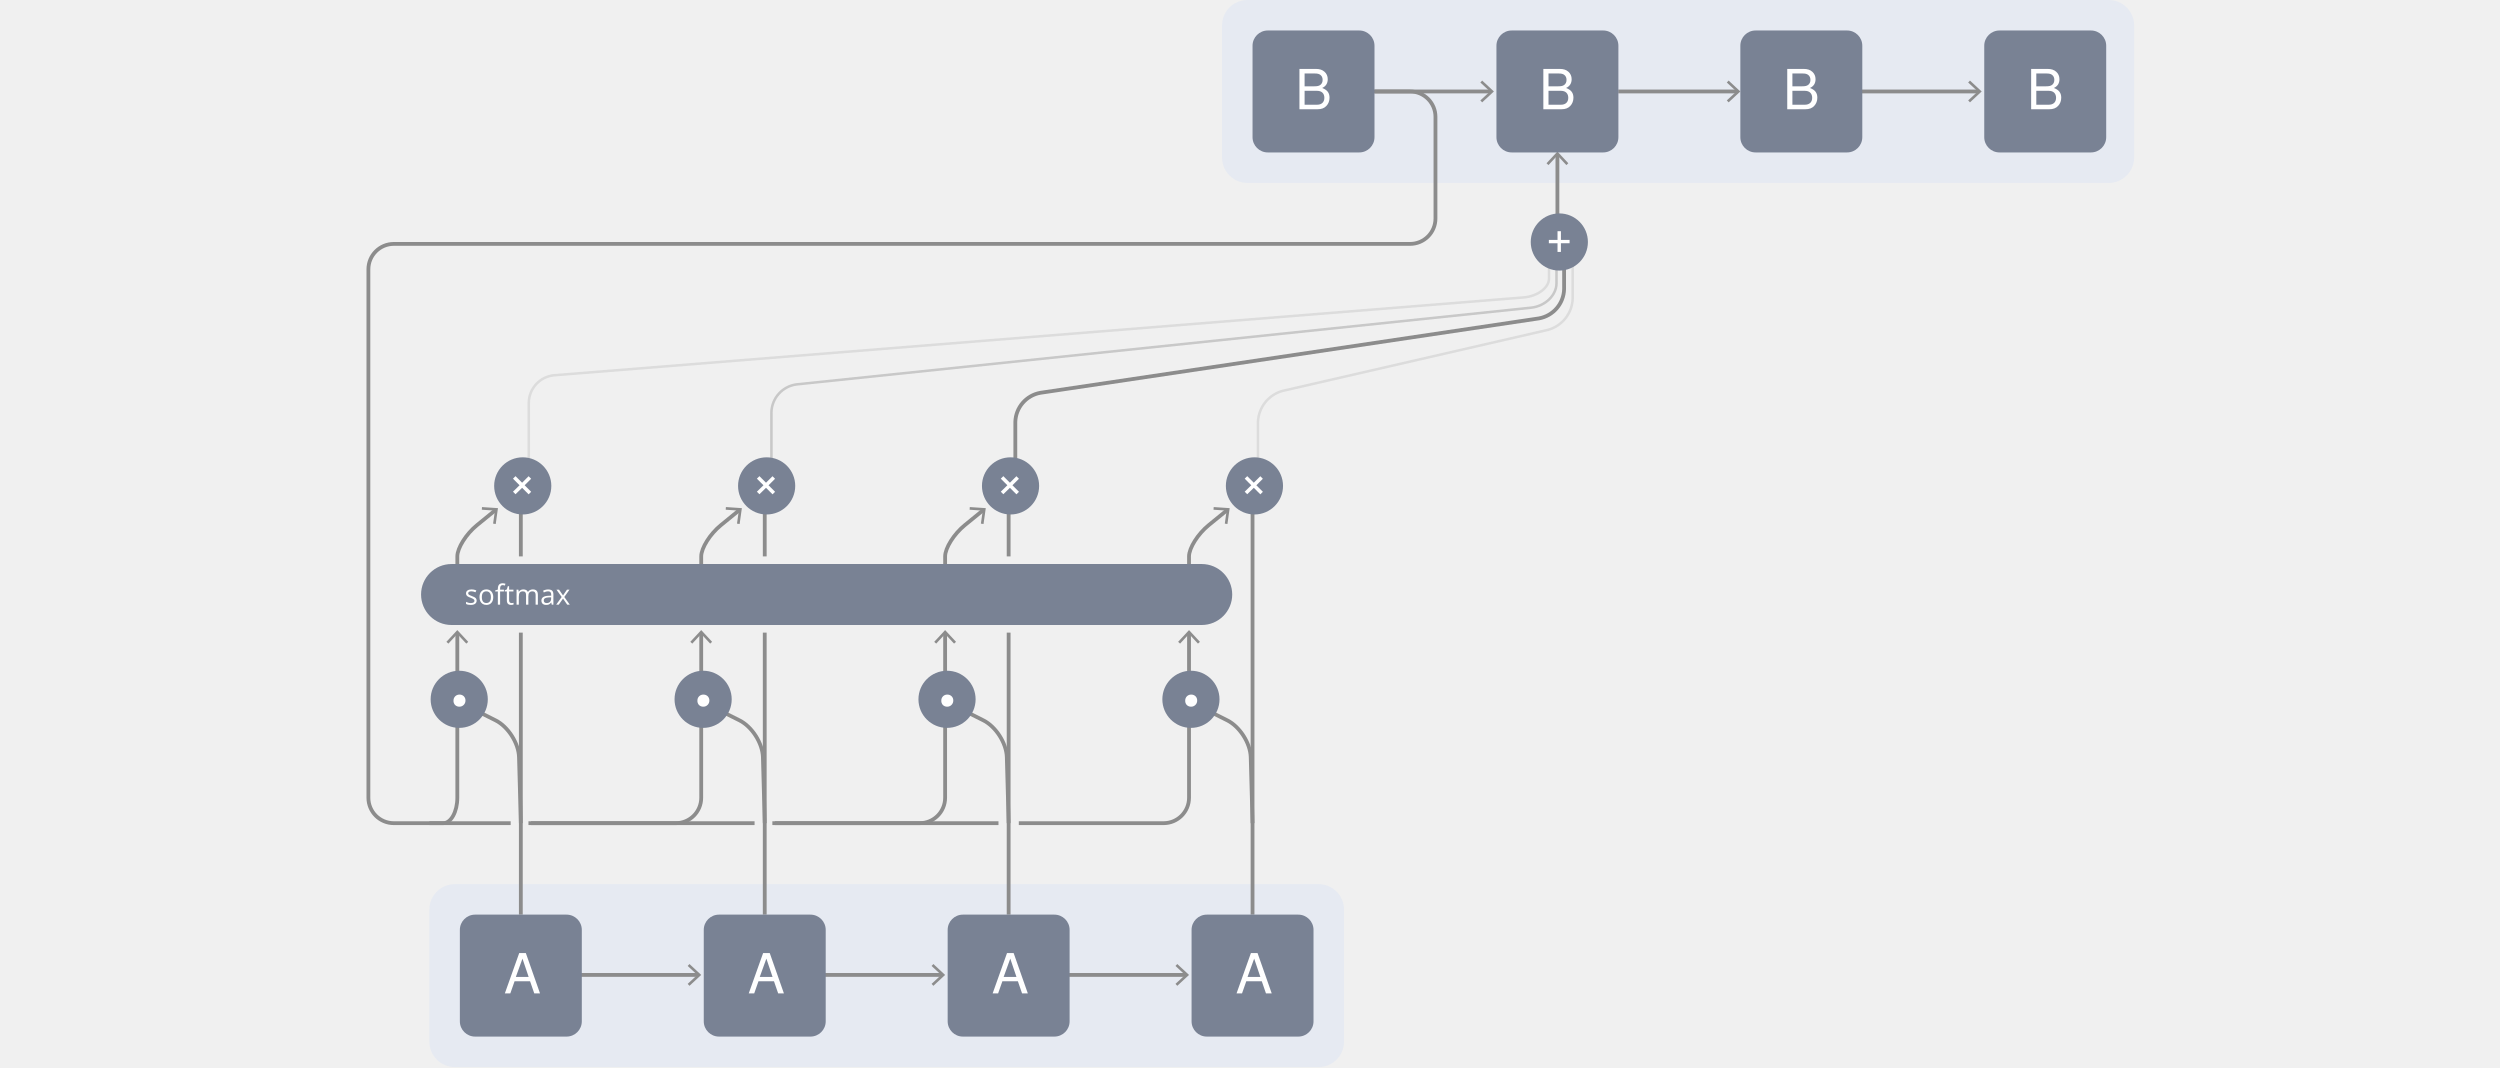
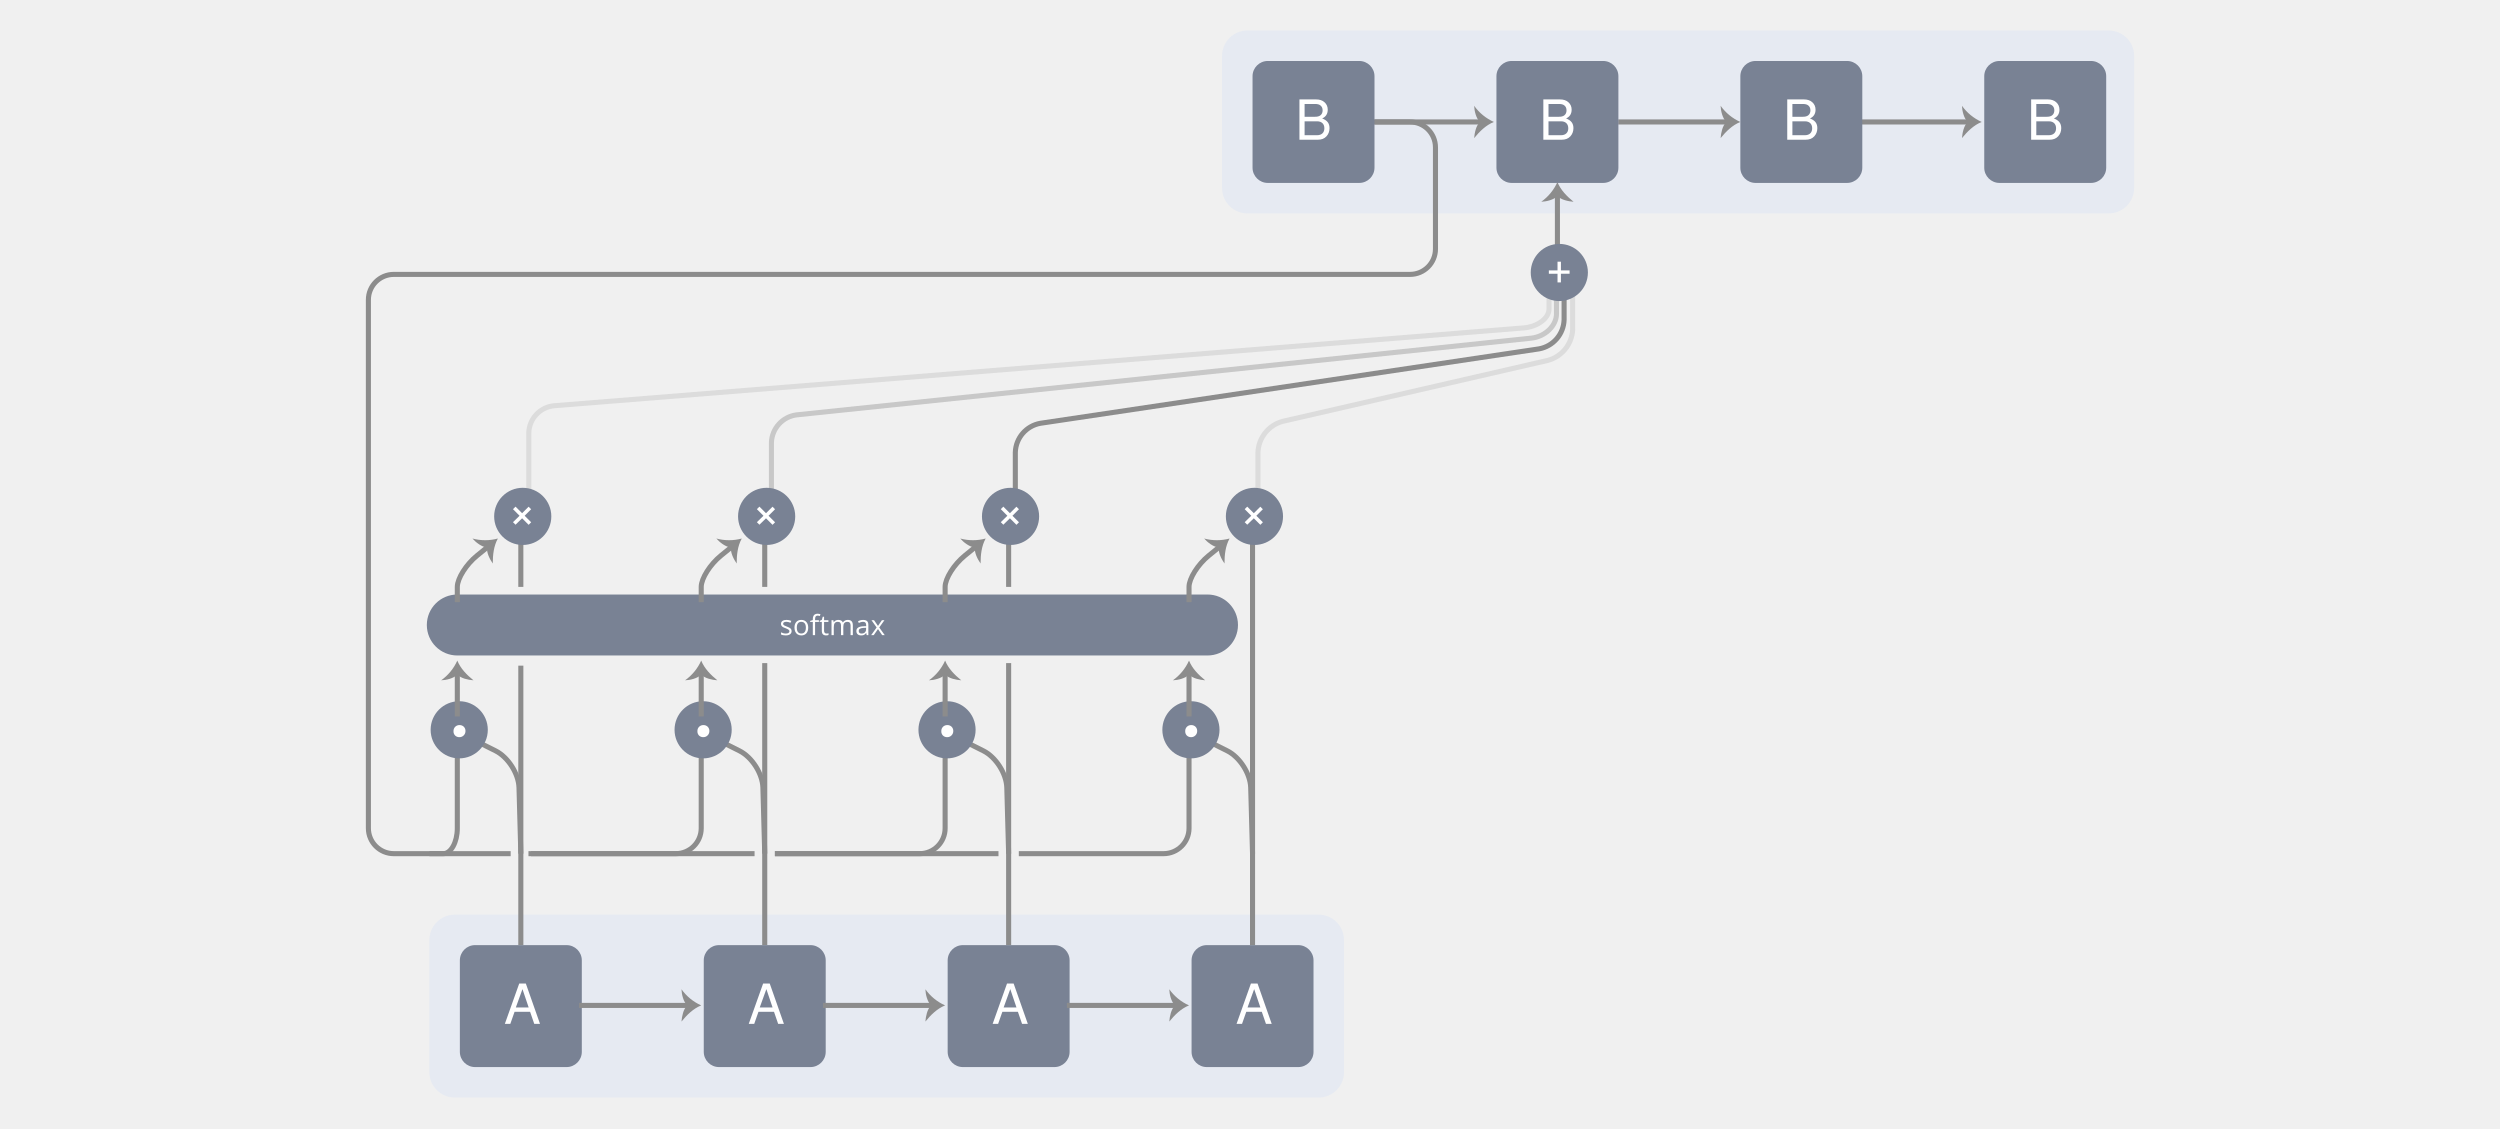
- <svg xmlns="http://www.w3.org/2000/svg" xmlns:xlink="http://www.w3.org/1999/xlink" id="background" width="984" height="420" viewBox="0 0 984 420">
+ <svg xmlns="http://www.w3.org/2000/svg" xmlns:xlink="http://www.w3.org/1999/xlink" id="background" width="984" height="444" viewBox="0 0 984 444">
  <defs>
    <symbol id="rnn-bg" data-name="rnn-bg" viewBox="0 0 48 48">
      <rect width="48" height="48" rx="6" ry="6" fill="#798294" />
    </symbol>
    <symbol id="rnn-a" data-name="rnn-a" viewBox="0 0 48 48">
      <use id="rnn-bg-3" data-name="rnn-bg" width="48" height="48" xlink:href="#rnn-bg" />
      <text transform="translate(17.33 31)" font-size="21.77" fill="#fff" font-family="Helvetica" letter-spacing="-1">A</text>
    </symbol>
    <symbol id="op-bg" data-name="op-bg" viewBox="0 0 22.5 22.5">
      <circle cx="11.25" cy="11.25" r="11.25" fill="#798294" />
    </symbol>
    <symbol id="op-dot" data-name="op-dot" viewBox="0 0 22.5 22.5">
      <use width="22.5" height="22.5" xlink:href="#op-bg" />
      <path d="M13.71,11.76A2.33,2.33,0,0,1,13,13.47a2.3,2.3,0,0,1-1.7.68,2.3,2.3,0,0,1-1.7-.68A2.32,2.32,0,0,1,9,11.76a2.29,2.29,0,0,1,.67-1.7,2.31,2.31,0,0,1,1.7-.67,2.32,2.32,0,0,1,1.7.67A2.29,2.29,0,0,1,13.71,11.76Z" fill="#fff" />
    </symbol>
    <symbol id="op-x" data-name="op-x" viewBox="0 0 22.5 22.5">
      <use width="22.5" height="22.5" xlink:href="#op-bg" />
      <path d="M8.41,14.53l-1-1L10,11,7.41,8.41l1-1L11,10l2.56-2.56,1,1L12,11l2.57,2.57-1,1L11,12Z" fill="#fff" />
    </symbol>
    <symbol id="rnn-b" data-name="rnn-b" viewBox="0 0 48 48">
      <use id="rnn-bg-15" data-name="rnn-bg" width="48" height="48" xlink:href="#rnn-bg" />
      <text transform="translate(16.74 31)" font-size="21.77" fill="#fff" font-family="Helvetica">B</text>
    </symbol>
    <symbol id="op-sum" data-name="op-sum" viewBox="0 0 22.5 22.5">
      <use id="op-bg-19" data-name="op-bg" width="22.5" height="22.5" xlink:href="#op-bg" />
      <path d="M7.13,11.75V10.43h3.41V7h1.34v3.43h3.41v1.31H11.87v3.42H10.54V11.75H7.13Z" fill="#fff" />
    </symbol>
  </defs>
  <g id="_Group_" data-name="&lt;Group&gt;">
-     <rect x="169" y="348" width="360" height="72" rx="10" ry="10" fill="#e6eaf2" />
+     <rect x="169" y="360" width="360" height="72" rx="10" ry="10" fill="#e6eaf2" />
  </g>
-   <g>
-     <line x1="227.92" y1="383.73" x2="274.86" y2="383.73" fill="none" stroke="#8c8c8c" stroke-miterlimit="10" stroke-width="1.5" />
-     <polygon points="271.38 388.02 270.67 387.25 274.46 383.73 270.67 380.2 271.38 379.44 276 383.73 271.38 388.02" fill="#8c8c8c" />
-   </g>
-   <g>
-     <line x1="323.92" y1="383.73" x2="370.86" y2="383.73" fill="none" stroke="#8c8c8c" stroke-miterlimit="10" stroke-width="1.5" />
-     <polygon points="367.38 388.02 366.67 387.25 370.46 383.73 366.67 380.2 367.38 379.44 372 383.73 367.38 388.02" fill="#8c8c8c" />
-   </g>
-   <g>
-     <line x1="419.92" y1="383.73" x2="466.86" y2="383.73" fill="none" stroke="#8c8c8c" stroke-miterlimit="10" stroke-width="1.5" />
-     <polygon points="463.38 388.02 462.67 387.25 466.46 383.73 462.67 380.2 463.38 379.44 468 383.73 463.38 388.02" fill="#8c8c8c" />
-   </g>
-   <line x1="205" y1="360" x2="205" y2="249" fill="none" stroke="#8c8c8c" stroke-miterlimit="10" stroke-width="1.5" />
-   <line x1="205" y1="219" x2="205" y2="192" fill="none" stroke="#8c8c8c" stroke-miterlimit="10" stroke-width="1.5" />
-   <g>
-     <path d="M180,225v-6c0-3.3,3.49-8.84,7.76-12.31l7.36-6" fill="none" stroke="#8c8c8c" stroke-miterlimit="10" stroke-width="1.5" />
-     <polygon points="195.12 206.25 194.08 206.1 194.8 200.97 189.64 200.63 189.71 199.58 196 200 195.12 206.25" fill="#8c8c8c" />
-   </g>
-   <g>
-     <line x1="180" y1="270" x2="180" y2="249.14" fill="none" stroke="#8c8c8c" stroke-miterlimit="10" stroke-width="1.5" />
-     <polygon points="184.29 252.62 183.53 253.33 180 249.54 176.48 253.33 175.71 252.62 180 248 184.29 252.62" fill="#8c8c8c" />
-   </g>
-   <path d="M169,324h5.5c3,0,5.5-4.5,5.5-10V278" fill="none" stroke="#8c8c8c" stroke-miterlimit="10" stroke-width="1.5" />
-   <path d="M205,324l-0.72-26c-0.15-5.5-4.3-12-9.22-14.47L180,276" fill="none" stroke="#8c8c8c" stroke-miterlimit="10" stroke-width="1.5" />
-   <path d="M301,324l-0.72-26c-0.15-5.5-4.3-12-9.22-14.47L276,276" fill="none" stroke="#8c8c8c" stroke-miterlimit="10" stroke-width="1.5" />
-   <path d="M397,324l-0.72-26c-0.15-5.5-4.3-12-9.22-14.47L372,276" fill="none" stroke="#8c8c8c" stroke-miterlimit="10" stroke-width="1.5" />
-   <path d="M493,324l-0.72-26c-0.15-5.5-4.3-12-9.22-14.47L468,276" fill="none" stroke="#8c8c8c" stroke-miterlimit="10" stroke-width="1.5" />
-   <line x1="301" y1="360" x2="301" y2="249" fill="none" stroke="#8c8c8c" stroke-miterlimit="10" stroke-width="1.5" />
-   <line x1="301" y1="219" x2="301" y2="192" fill="none" stroke="#8c8c8c" stroke-miterlimit="10" stroke-width="1.5" />
-   <g>
-     <path d="M276,225v-6c0-3.3,3.49-8.84,7.76-12.31l7.36-6" fill="none" stroke="#8c8c8c" stroke-miterlimit="10" stroke-width="1.5" />
-     <polygon points="291.12 206.25 290.08 206.1 290.8 200.97 285.64 200.63 285.71 199.58 292 200 291.12 206.25" fill="#8c8c8c" />
-   </g>
-   <g>
-     <line x1="276" y1="270" x2="276" y2="249.14" fill="none" stroke="#8c8c8c" stroke-miterlimit="10" stroke-width="1.5" />
-     <polygon points="280.29 252.62 279.52 253.33 276 249.54 272.48 253.33 271.71 252.62 276 248 280.29 252.62" fill="#8c8c8c" />
-   </g>
-   <path d="M208,324h58a10,10,0,0,0,10-10V278" fill="none" stroke="#8c8c8c" stroke-miterlimit="10" stroke-width="1.5" />
-   <line x1="397" y1="360" x2="397" y2="249" fill="none" stroke="#8c8c8c" stroke-miterlimit="10" stroke-width="1.5" />
-   <line x1="397" y1="219" x2="397" y2="192" fill="none" stroke="#8c8c8c" stroke-miterlimit="10" stroke-width="1.5" />
-   <g>
-     <path d="M372,225v-6c0-3.3,3.49-8.84,7.76-12.31l7.36-6" fill="none" stroke="#8c8c8c" stroke-miterlimit="10" stroke-width="1.5" />
-     <polygon points="387.12 206.25 386.08 206.1 386.8 200.97 381.64 200.63 381.71 199.58 388 200 387.12 206.25" fill="#8c8c8c" />
-   </g>
-   <g>
-     <line x1="372" y1="270" x2="372" y2="249.14" fill="none" stroke="#8c8c8c" stroke-miterlimit="10" stroke-width="1.5" />
-     <polygon points="376.29 252.62 375.52 253.33 372 249.54 368.48 253.33 367.71 252.62 372 248 376.29 252.62" fill="#8c8c8c" />
-   </g>
-   <path d="M304,324h58a10,10,0,0,0,10-10V278" fill="none" stroke="#8c8c8c" stroke-miterlimit="10" stroke-width="1.5" />
-   <line x1="493" y1="360" x2="493" y2="192" fill="none" stroke="#8c8c8c" stroke-miterlimit="10" stroke-width="1.5" />
-   <g>
-     <path d="M468,225v-6c0-3.3,3.49-8.84,7.76-12.31l7.36-6" fill="none" stroke="#8c8c8c" stroke-miterlimit="10" stroke-width="1.5" />
-     <polygon points="483.12 206.25 482.08 206.1 482.8 200.97 477.64 200.63 477.71 199.58 484 200 483.12 206.25" fill="#8c8c8c" />
-   </g>
-   <g>
-     <line x1="468" y1="270" x2="468" y2="249.14" fill="none" stroke="#8c8c8c" stroke-miterlimit="10" stroke-width="1.5" />
-     <polygon points="472.29 252.62 471.52 253.33 468 249.54 464.48 253.33 463.71 252.62 468 248 472.29 252.62" fill="#8c8c8c" />
-   </g>
-   <path d="M401,324h57a10,10,0,0,0,10-10V278" fill="none" stroke="#8c8c8c" stroke-miterlimit="10" stroke-width="1.5" />
-   <line x1="209" y1="324" x2="297" y2="324" fill="none" stroke="#8c8c8c" stroke-miterlimit="10" stroke-width="1.5" />
-   <line x1="305" y1="324" x2="393" y2="324" fill="none" stroke="#8c8c8c" stroke-miterlimit="10" stroke-width="1.5" />
+   <line x1="205" y1="372" x2="205" y2="262" fill="none" stroke="#8c8c8c" stroke-miterlimit="10" stroke-width="2" />
+   <line x1="205" y1="231" x2="205" y2="204" fill="none" stroke="#8c8c8c" stroke-miterlimit="10" stroke-width="2" />
+   <path d="M169,336h5.5c3,0,5.5-4.5,5.5-10V290" fill="none" stroke="#8c8c8c" stroke-miterlimit="10" stroke-width="2" />
+   <path d="M205,336l-0.72-26c-0.15-5.5-4.3-12-9.22-14.47L180,288" fill="none" stroke="#8c8c8c" stroke-miterlimit="10" stroke-width="2" />
+   <path d="M301,336l-0.72-26c-0.15-5.5-4.3-12-9.22-14.47L276,288" fill="none" stroke="#8c8c8c" stroke-miterlimit="10" stroke-width="2" />
+   <path d="M397,336l-0.72-26c-0.15-5.5-4.3-12-9.22-14.47L372,288" fill="none" stroke="#8c8c8c" stroke-miterlimit="10" stroke-width="2" />
+   <path d="M493,336l-0.72-26c-0.15-5.5-4.3-12-9.22-14.47L468,288" fill="none" stroke="#8c8c8c" stroke-miterlimit="10" stroke-width="2" />
+   <line x1="301" y1="372" x2="301" y2="261" fill="none" stroke="#8c8c8c" stroke-miterlimit="10" stroke-width="2" />
+   <line x1="301" y1="231" x2="301" y2="204" fill="none" stroke="#8c8c8c" stroke-miterlimit="10" stroke-width="2" />
+   <path d="M208,336h58a10,10,0,0,0,10-10V290" fill="none" stroke="#8c8c8c" stroke-miterlimit="10" stroke-width="2" />
+   <line x1="397" y1="372" x2="397" y2="261" fill="none" stroke="#8c8c8c" stroke-miterlimit="10" stroke-width="2" />
+   <line x1="397" y1="231" x2="397" y2="204" fill="none" stroke="#8c8c8c" stroke-miterlimit="10" stroke-width="2" />
+   <path d="M305,336h57a10,10,0,0,0,10-10V290" fill="none" stroke="#8c8c8c" stroke-miterlimit="10" stroke-width="2" />
+   <line x1="493" y1="372" x2="493" y2="204" fill="none" stroke="#8c8c8c" stroke-miterlimit="10" stroke-width="2" />
+   <path d="M401,336h57a10,10,0,0,0,10-10V290" fill="none" stroke="#8c8c8c" stroke-miterlimit="10" stroke-width="2" />
+   <line x1="209" y1="336" x2="297" y2="336" fill="none" stroke="#8c8c8c" stroke-miterlimit="10" stroke-width="2" />
+   <line x1="305" y1="336" x2="393" y2="336" fill="none" stroke="#8c8c8c" stroke-miterlimit="10" stroke-width="2" />
  <g>
    <g opacity="0.2">
-       <path d="M208.13,194V158.5a11,11,0,0,1,10-10.8l381.56-30.63c5.48-.44,10-3.79,10-7.44V103" fill="none" stroke="#8c8c8c" stroke-miterlimit="10" />
+       <path d="M208.13,206V170.5a11,11,0,0,1,10-10.8l381.56-30.63c5.48-.44,10-3.79,10-7.44V115" fill="none" stroke="#8c8c8c" stroke-miterlimit="10" stroke-width="2" />
    </g>
    <g opacity="0.4">
-       <path d="M303.63,194V162.29a11.37,11.37,0,0,1,9.95-11L602.68,121.1c5.47-.57,9.95-4.88,9.95-9.57V103" fill="none" stroke="#8c8c8c" stroke-miterlimit="10" />
+       <path d="M303.63,206V174.29a11.37,11.37,0,0,1,9.95-11L602.68,133.1c5.47-.57,9.95-4.88,9.95-9.57V115" fill="none" stroke="#8c8c8c" stroke-miterlimit="10" stroke-width="2" />
    </g>
-     <path d="M399.63,194V166.08a12,12,0,0,1,9.89-11.48l196.22-29.28a12,12,0,0,0,9.89-11.48V103" fill="none" stroke="#8c8c8c" stroke-miterlimit="10" stroke-width="1.5" />
+     <path d="M399.63,206V178.08a12,12,0,0,1,9.89-11.48l196.22-29.28a12,12,0,0,0,9.89-11.48V115" fill="none" stroke="#8c8c8c" stroke-miterlimit="10" stroke-width="2" />
    <g opacity="0.2">
-       <path d="M495.13,194V166.08a13.19,13.19,0,0,1,9.75-12.24l104.38-24A13.19,13.19,0,0,0,619,117.65V103" fill="none" stroke="#8c8c8c" stroke-miterlimit="10" />
+       <path d="M495.13,206V178.08a13.19,13.19,0,0,1,9.75-12.24l104.38-24A13.19,13.19,0,0,0,619,129.65V115" fill="none" stroke="#8c8c8c" stroke-miterlimit="10" stroke-width="2" />
    </g>
  </g>
-   <use id="rnn-a-3" data-name="rnn-a" width="48" height="48" transform="translate(181 360)" xlink:href="#rnn-a" />
-   <use width="48" height="48" transform="translate(277 360)" xlink:href="#rnn-a" />
-   <use width="48" height="48" transform="translate(373 360)" xlink:href="#rnn-a" />
-   <use width="48" height="48" transform="translate(469 360)" xlink:href="#rnn-a" />
-   <use id="op-dot-3" data-name="op-dot" width="22.5" height="22.5" transform="translate(169.5 264)" xlink:href="#op-dot" />
-   <use id="op-dot-6" data-name="op-dot" width="22.5" height="22.5" transform="translate(361.5 264)" xlink:href="#op-dot" />
-   <use id="op-dot-9" data-name="op-dot" width="22.5" height="22.5" transform="translate(457.5 264)" xlink:href="#op-dot" />
-   <use id="op-dot-12" data-name="op-dot" width="22.5" height="22.5" transform="translate(265.5 264)" xlink:href="#op-dot" />
+   <use id="rnn-a-3" data-name="rnn-a" width="48" height="48" transform="translate(181 372)" xlink:href="#rnn-a" />
+   <use width="48" height="48" transform="translate(277 372)" xlink:href="#rnn-a" />
+   <use width="48" height="48" transform="translate(373 372)" xlink:href="#rnn-a" />
+   <use width="48" height="48" transform="translate(469 372)" xlink:href="#rnn-a" />
+   <use id="op-dot-3" data-name="op-dot" width="22.5" height="22.5" transform="translate(169.5 276)" xlink:href="#op-dot" />
+   <use id="op-dot-6" data-name="op-dot" width="22.5" height="22.5" transform="translate(361.5 276)" xlink:href="#op-dot" />
+   <use id="op-dot-9" data-name="op-dot" width="22.5" height="22.5" transform="translate(457.5 276)" xlink:href="#op-dot" />
+   <use id="op-dot-12" data-name="op-dot" width="22.5" height="22.5" transform="translate(265.5 276)" xlink:href="#op-dot" />
  <g id="_Group_2" data-name="&lt;Group&gt;">
-     <path d="M485,234a12,12,0,0,1-12,12H177.73a12,12,0,1,1,0-24H473a12,12,0,0,1,12,12h0Z" fill="#798294" />
+     <path d="M487.27,246a12,12,0,0,1-12,12H180a12,12,0,1,1,0-24H475.27a12,12,0,0,1,12,12h0Z" fill="#798294" />
  </g>
-   <text transform="translate(182.86 237.99)" font-size="11" fill="#fff" font-family="Open Sans">softmax</text>
-   <use width="22.5" height="22.5" transform="translate(194.5 180)" xlink:href="#op-x" />
-   <use width="22.5" height="22.5" transform="translate(290.5 180)" xlink:href="#op-x" />
-   <use width="22.5" height="22.5" transform="translate(386.5 180)" xlink:href="#op-x" />
-   <use width="22.5" height="22.5" transform="translate(482.5 180)" xlink:href="#op-x" />
+   <text transform="translate(306.83 249.99)" font-size="11" fill="#fff" font-family="Open Sans">softmax</text>
+   <use width="22.5" height="22.5" transform="translate(194.5 192)" xlink:href="#op-x" />
+   <use width="22.5" height="22.5" transform="translate(290.5 192)" xlink:href="#op-x" />
+   <use width="22.5" height="22.5" transform="translate(386.5 192)" xlink:href="#op-x" />
+   <use width="22.5" height="22.5" transform="translate(482.5 192)" xlink:href="#op-x" />
  <g id="_Group_3" data-name="&lt;Group&gt;">
-     <rect x="481" width="359" height="72" rx="10" ry="10" fill="#e6eaf2" />
+     <rect x="481" y="12" width="359" height="72" rx="10" ry="10" fill="#e6eaf2" />
  </g>
-   <path d="M201,324H155a10,10,0,0,1-10-10V106a10,10,0,0,1,10-10H555a10,10,0,0,0,10-10V46a10,10,0,0,0-10-10H541" fill="none" stroke="#8c8c8c" stroke-miterlimit="10" stroke-width="1.5" />
+   <path d="M201,336H155a10,10,0,0,1-10-10V118a10,10,0,0,1,10-10H555a10,10,0,0,0,10-10V58a10,10,0,0,0-10-10H541" fill="none" stroke="#8c8c8c" stroke-miterlimit="10" stroke-width="2" />
  <g>
-     <line x1="539.92" y1="36" x2="586.86" y2="36" fill="none" stroke="#8c8c8c" stroke-miterlimit="10" stroke-width="1.5" />
-     <polygon points="583.38 40.29 582.67 39.52 586.46 36 582.67 32.48 583.38 31.71 588 36 583.38 40.29" fill="#8c8c8c" />
+     <g>
+       <line x1="227.92" y1="395.73" x2="271.02" y2="395.73" fill="none" stroke="#8c8c8c" stroke-miterlimit="10" stroke-width="2" />
+       <path d="M270.45,395.73c-1.46-1.46-2.16-4.36-2.22-6.36a19.08,19.08,0,0,0,7.77,6.36c-3.15,1.26-5.65,3.75-7.77,6.36C268.41,399.94,268.93,397.33,270.45,395.73Z" fill="#8c8c8c" />
+     </g>
+     <g>
+       <line x1="323.92" y1="395.73" x2="367.02" y2="395.73" fill="none" stroke="#8c8c8c" stroke-miterlimit="10" stroke-width="2" />
+       <path d="M366.45,395.73c-1.46-1.46-2.16-4.36-2.22-6.36a19.08,19.08,0,0,0,7.77,6.36c-3.15,1.26-5.65,3.75-7.77,6.36C364.41,399.94,364.93,397.33,366.45,395.73Z" fill="#8c8c8c" />
+     </g>
+     <g>
+       <line x1="419.92" y1="395.73" x2="463.02" y2="395.73" fill="none" stroke="#8c8c8c" stroke-miterlimit="10" stroke-width="2" />
+       <path d="M462.45,395.73c-1.46-1.46-2.16-4.36-2.22-6.36a19.08,19.08,0,0,0,7.77,6.36c-3.15,1.26-5.65,3.75-7.77,6.36C460.41,399.94,460.93,397.33,462.45,395.73Z" fill="#8c8c8c" />
+     </g>
+     <g>
+       <path d="M180,237v-6c0-3.3,3.49-8.84,7.76-12.31l4.37-3.55" fill="none" stroke="#8c8c8c" stroke-miterlimit="10" stroke-width="2" />
+       <path d="M191.69,215.5c-2.06-.21-4.42-2-5.73-3.54a19.08,19.08,0,0,0,10,0c-1.65,3-2,6.47-2,9.84C192.76,220.06,191.53,217.7,191.69,215.5Z" fill="#8c8c8c" />
+     </g>
+     <g>
+       <line x1="180" y1="282" x2="180" y2="264.98" fill="none" stroke="#8c8c8c" stroke-miterlimit="10" stroke-width="2" />
+       <path d="M180,265.55c-1.46,1.46-4.36,2.16-6.36,2.22A19.08,19.08,0,0,0,180,260c1.26,3.15,3.75,5.65,6.36,7.77C184.21,267.59,181.61,267.07,180,265.55Z" fill="#8c8c8c" />
+     </g>
+     <g>
+       <path d="M276,237v-6c0-3.3,3.49-8.84,7.76-12.31l4.37-3.55" fill="none" stroke="#8c8c8c" stroke-miterlimit="10" stroke-width="2" />
+       <path d="M287.69,215.5c-2.06-.21-4.42-2-5.73-3.54a19.08,19.08,0,0,0,10,0c-1.65,3-2,6.47-2,9.84C288.76,220.06,287.53,217.7,287.69,215.5Z" fill="#8c8c8c" />
+     </g>
+     <g>
+       <line x1="276" y1="282" x2="276" y2="264.98" fill="none" stroke="#8c8c8c" stroke-miterlimit="10" stroke-width="2" />
+       <path d="M276,265.55c-1.46,1.46-4.36,2.16-6.36,2.22A19.08,19.08,0,0,0,276,260c1.26,3.15,3.75,5.65,6.36,7.77C280.21,267.59,277.61,267.07,276,265.55Z" fill="#8c8c8c" />
+     </g>
+     <g>
+       <path d="M372,237v-6c0-3.3,3.49-8.84,7.76-12.31l4.37-3.55" fill="none" stroke="#8c8c8c" stroke-miterlimit="10" stroke-width="2" />
+       <path d="M383.69,215.5c-2.06-.21-4.42-2-5.73-3.54a19.08,19.08,0,0,0,10,0c-1.65,3-2,6.47-2,9.84C384.76,220.06,383.53,217.7,383.69,215.5Z" fill="#8c8c8c" />
+     </g>
+     <g>
+       <line x1="372" y1="282" x2="372" y2="264.98" fill="none" stroke="#8c8c8c" stroke-miterlimit="10" stroke-width="2" />
+       <path d="M372,265.55c-1.46,1.46-4.36,2.16-6.36,2.22A19.08,19.08,0,0,0,372,260c1.26,3.15,3.75,5.65,6.36,7.77C376.21,267.59,373.61,267.07,372,265.55Z" fill="#8c8c8c" />
+     </g>
+     <g>
+       <path d="M468,237v-6c0-3.3,3.49-8.84,7.76-12.31l4.37-3.55" fill="none" stroke="#8c8c8c" stroke-miterlimit="10" stroke-width="2" />
+       <path d="M479.69,215.5c-2.06-.21-4.42-2-5.73-3.54a19.08,19.08,0,0,0,10,0c-1.65,3-2,6.47-2,9.84C480.76,220.06,479.53,217.7,479.69,215.5Z" fill="#8c8c8c" />
+     </g>
+     <g>
+       <line x1="468" y1="282" x2="468" y2="264.98" fill="none" stroke="#8c8c8c" stroke-miterlimit="10" stroke-width="2" />
+       <path d="M468,265.55c-1.46,1.46-4.36,2.16-6.36,2.22A19.08,19.08,0,0,0,468,260c1.26,3.15,3.75,5.65,6.36,7.77C472.21,267.59,469.61,267.07,468,265.55Z" fill="#8c8c8c" />
+     </g>
+     <g>
+       <line x1="539.92" y1="48" x2="583.02" y2="48" fill="none" stroke="#8c8c8c" stroke-miterlimit="10" stroke-width="2" />
+       <path d="M582.45,48c-1.46-1.46-2.16-4.36-2.22-6.36A19.08,19.08,0,0,0,588,48c-3.15,1.26-5.65,3.75-7.77,6.36C580.41,52.21,580.93,49.61,582.45,48Z" fill="#8c8c8c" />
+     </g>
+     <g>
+       <line x1="636.92" y1="48" x2="680.02" y2="48" fill="none" stroke="#8c8c8c" stroke-miterlimit="10" stroke-width="2" />
+       <path d="M679.45,48c-1.46-1.46-2.16-4.36-2.22-6.36A19.08,19.08,0,0,0,685,48c-3.15,1.26-5.65,3.75-7.77,6.36C677.41,52.21,677.93,49.61,679.45,48Z" fill="#8c8c8c" />
+     </g>
+     <g>
+       <line x1="731.92" y1="48" x2="775.02" y2="48" fill="none" stroke="#8c8c8c" stroke-miterlimit="10" stroke-width="2" />
+       <path d="M774.45,48c-1.46-1.46-2.16-4.36-2.22-6.36A19.08,19.08,0,0,0,780,48c-3.15,1.26-5.65,3.75-7.77,6.36C772.41,52.21,772.93,49.61,774.45,48Z" fill="#8c8c8c" />
+     </g>
+     <g>
+       <line x1="613" y1="108.81" x2="613" y2="76.63" fill="none" stroke="#8c8c8c" stroke-miterlimit="10" stroke-width="2" />
+       <path d="M613,77.19c-1.46,1.46-4.36,2.16-6.36,2.22A19.08,19.08,0,0,0,613,71.65c1.26,3.15,3.75,5.65,6.36,7.77C617.21,79.24,614.61,78.71,613,77.19Z" fill="#8c8c8c" />
+     </g>
  </g>
-   <g>
-     <line x1="636.92" y1="36" x2="683.86" y2="36" fill="none" stroke="#8c8c8c" stroke-miterlimit="10" stroke-width="1.5" />
-     <polygon points="680.38 40.29 679.67 39.52 683.46 36 679.67 32.48 680.38 31.71 685 36 680.38 40.29" fill="#8c8c8c" />
-   </g>
-   <g>
-     <line x1="731.92" y1="36" x2="778.86" y2="36" fill="none" stroke="#8c8c8c" stroke-miterlimit="10" stroke-width="1.5" />
-     <polygon points="775.38 40.29 774.67 39.52 778.46 36 774.67 32.48 775.38 31.71 780 36 775.38 40.29" fill="#8c8c8c" />
-   </g>
-   <g>
-     <line x1="613" y1="96.81" x2="613" y2="60.79" fill="none" stroke="#8c8c8c" stroke-miterlimit="10" stroke-width="1.5" />
-     <polygon points="617.29 64.26 616.52 64.98 613 61.19 609.48 64.98 608.71 64.26 613 59.65 617.29 64.26" fill="#8c8c8c" />
-   </g>
-   <use width="48" height="48" transform="translate(493 12)" xlink:href="#rnn-b" />
-   <use width="48" height="48" transform="translate(589 12)" xlink:href="#rnn-b" />
-   <use width="48" height="48" transform="translate(685 12)" xlink:href="#rnn-b" />
-   <use id="rnn-b-9" data-name="rnn-b" width="48" height="48" transform="translate(781 12)" xlink:href="#rnn-b" />
-   <use width="22.5" height="22.5" transform="translate(602.5 84)" xlink:href="#op-sum" />
+   <use width="48" height="48" transform="translate(493 24)" xlink:href="#rnn-b" />
+   <use width="48" height="48" transform="translate(589 24)" xlink:href="#rnn-b" />
+   <use width="48" height="48" transform="translate(685 24)" xlink:href="#rnn-b" />
+   <use id="rnn-b-9" data-name="rnn-b" width="48" height="48" transform="translate(781 24)" xlink:href="#rnn-b" />
+   <use width="22.5" height="22.5" transform="translate(602.5 96)" xlink:href="#op-sum" />
</svg>
